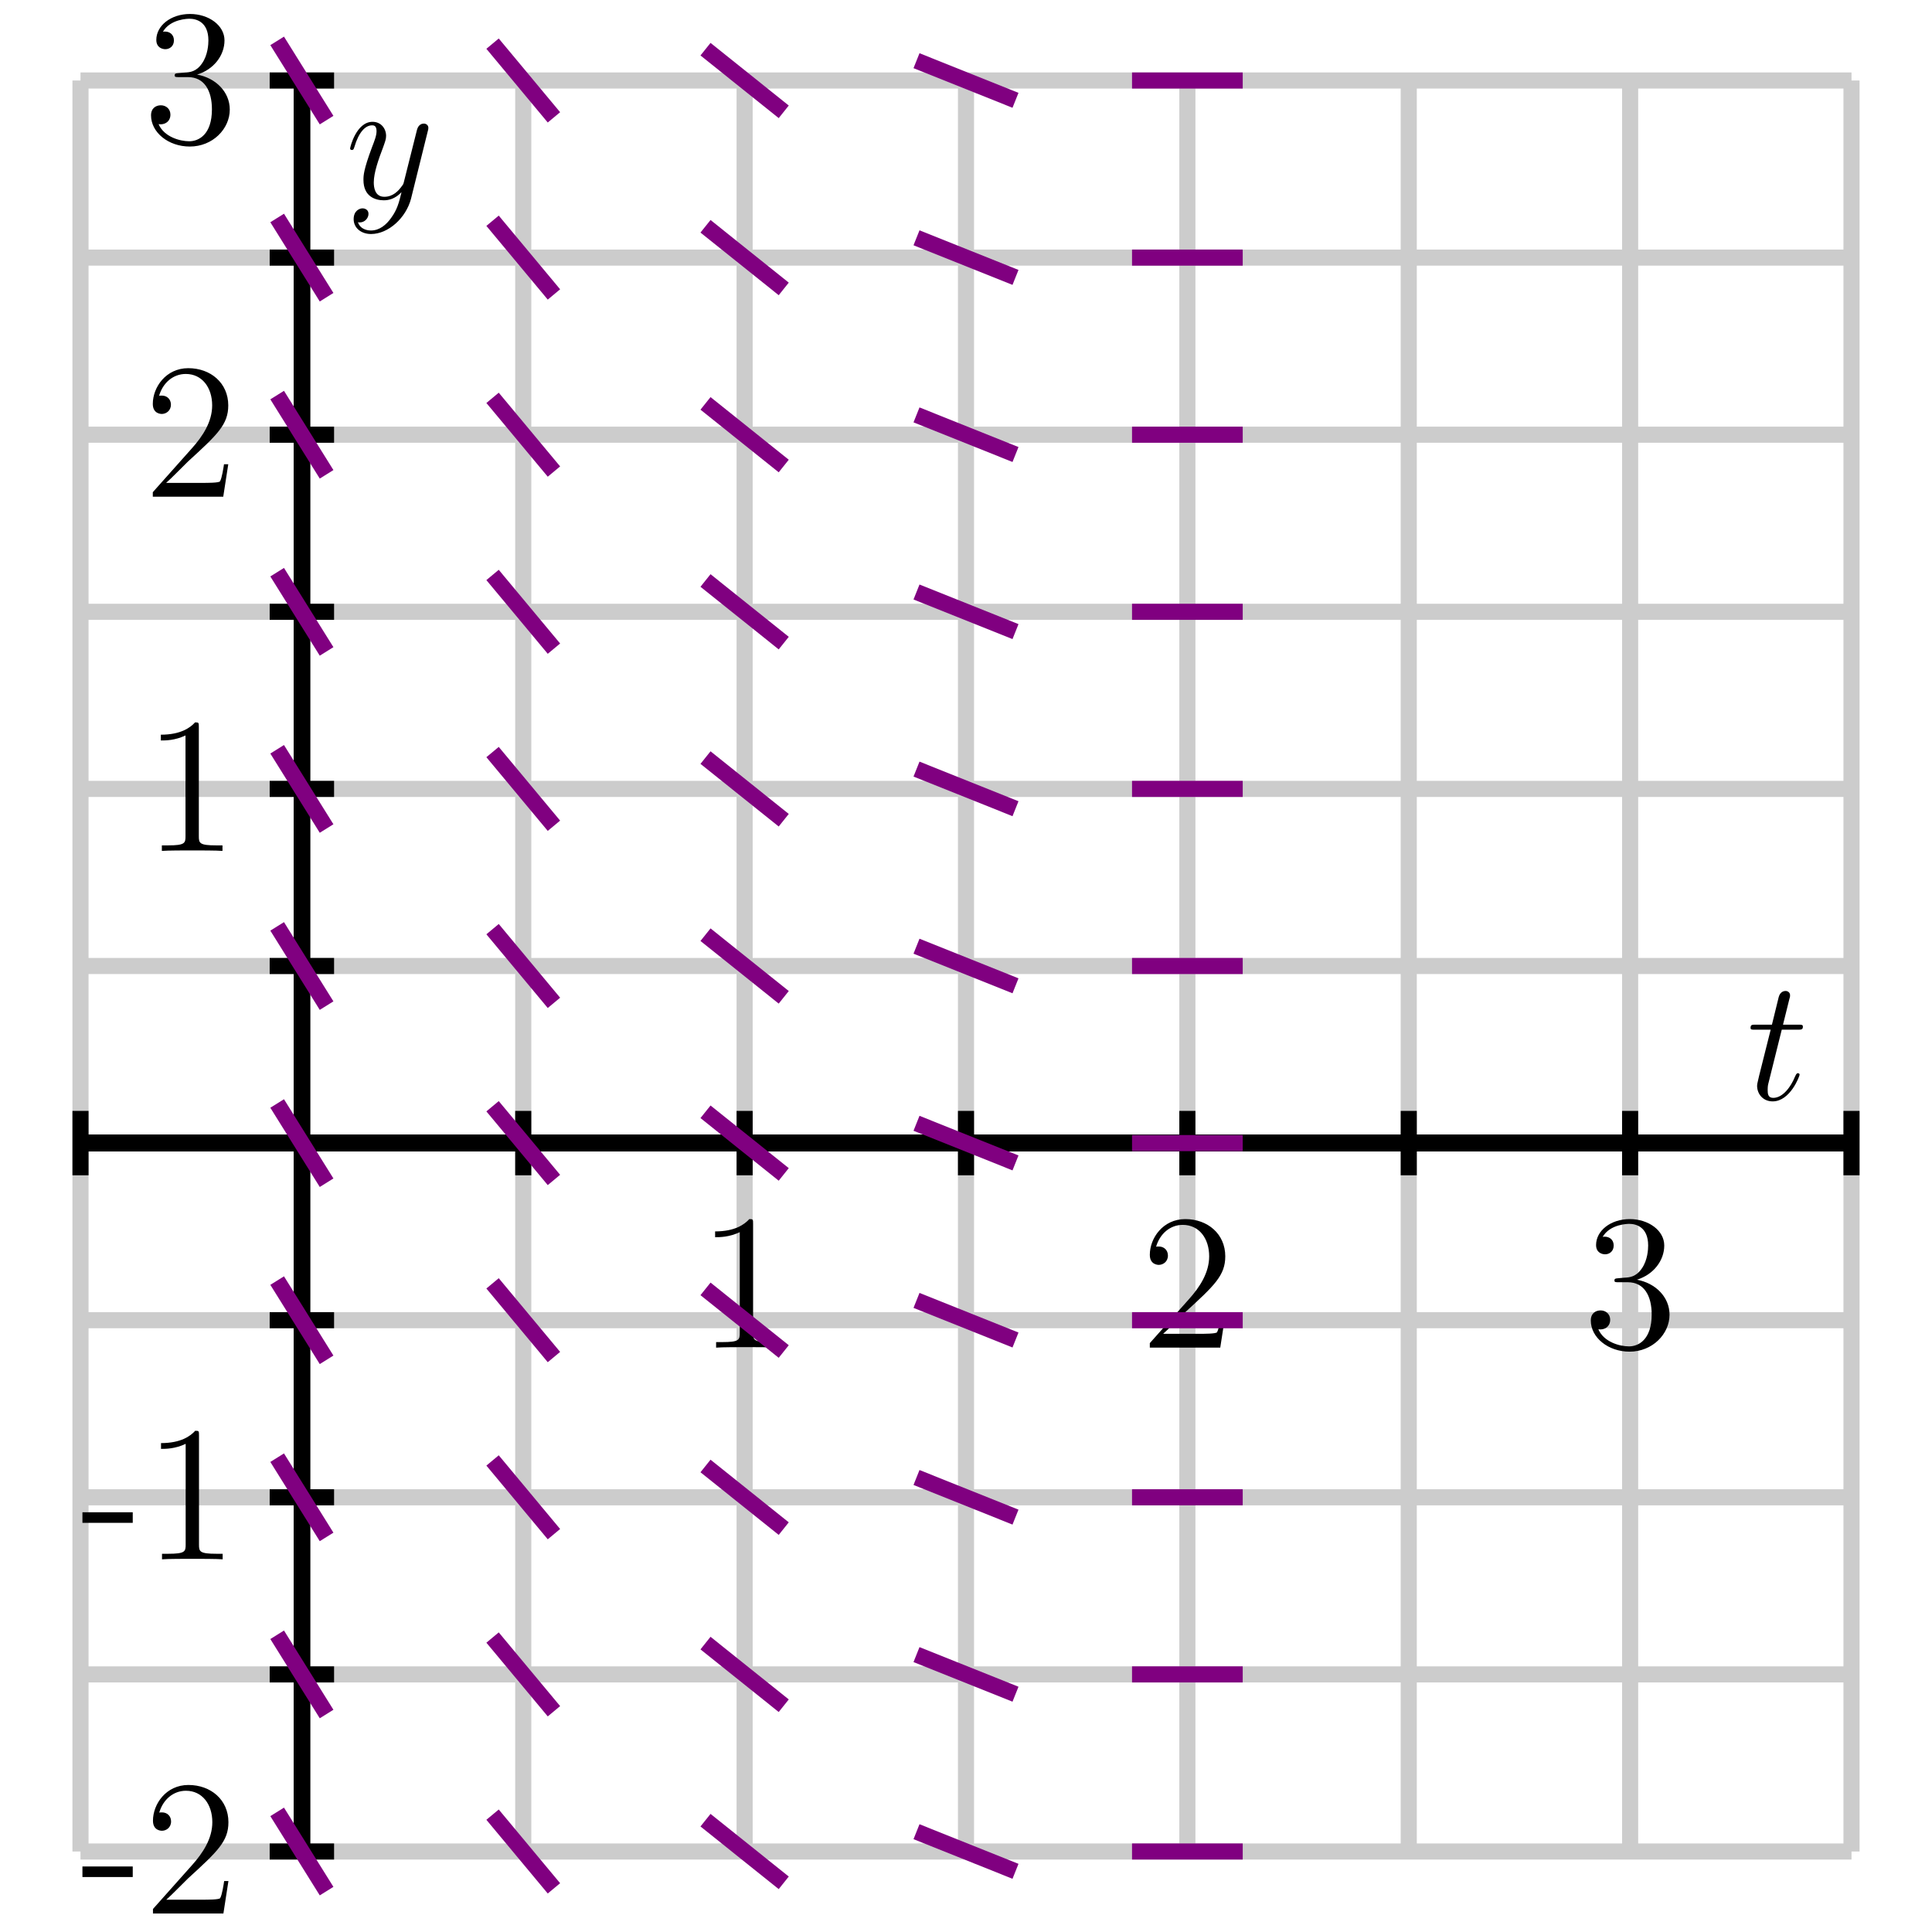
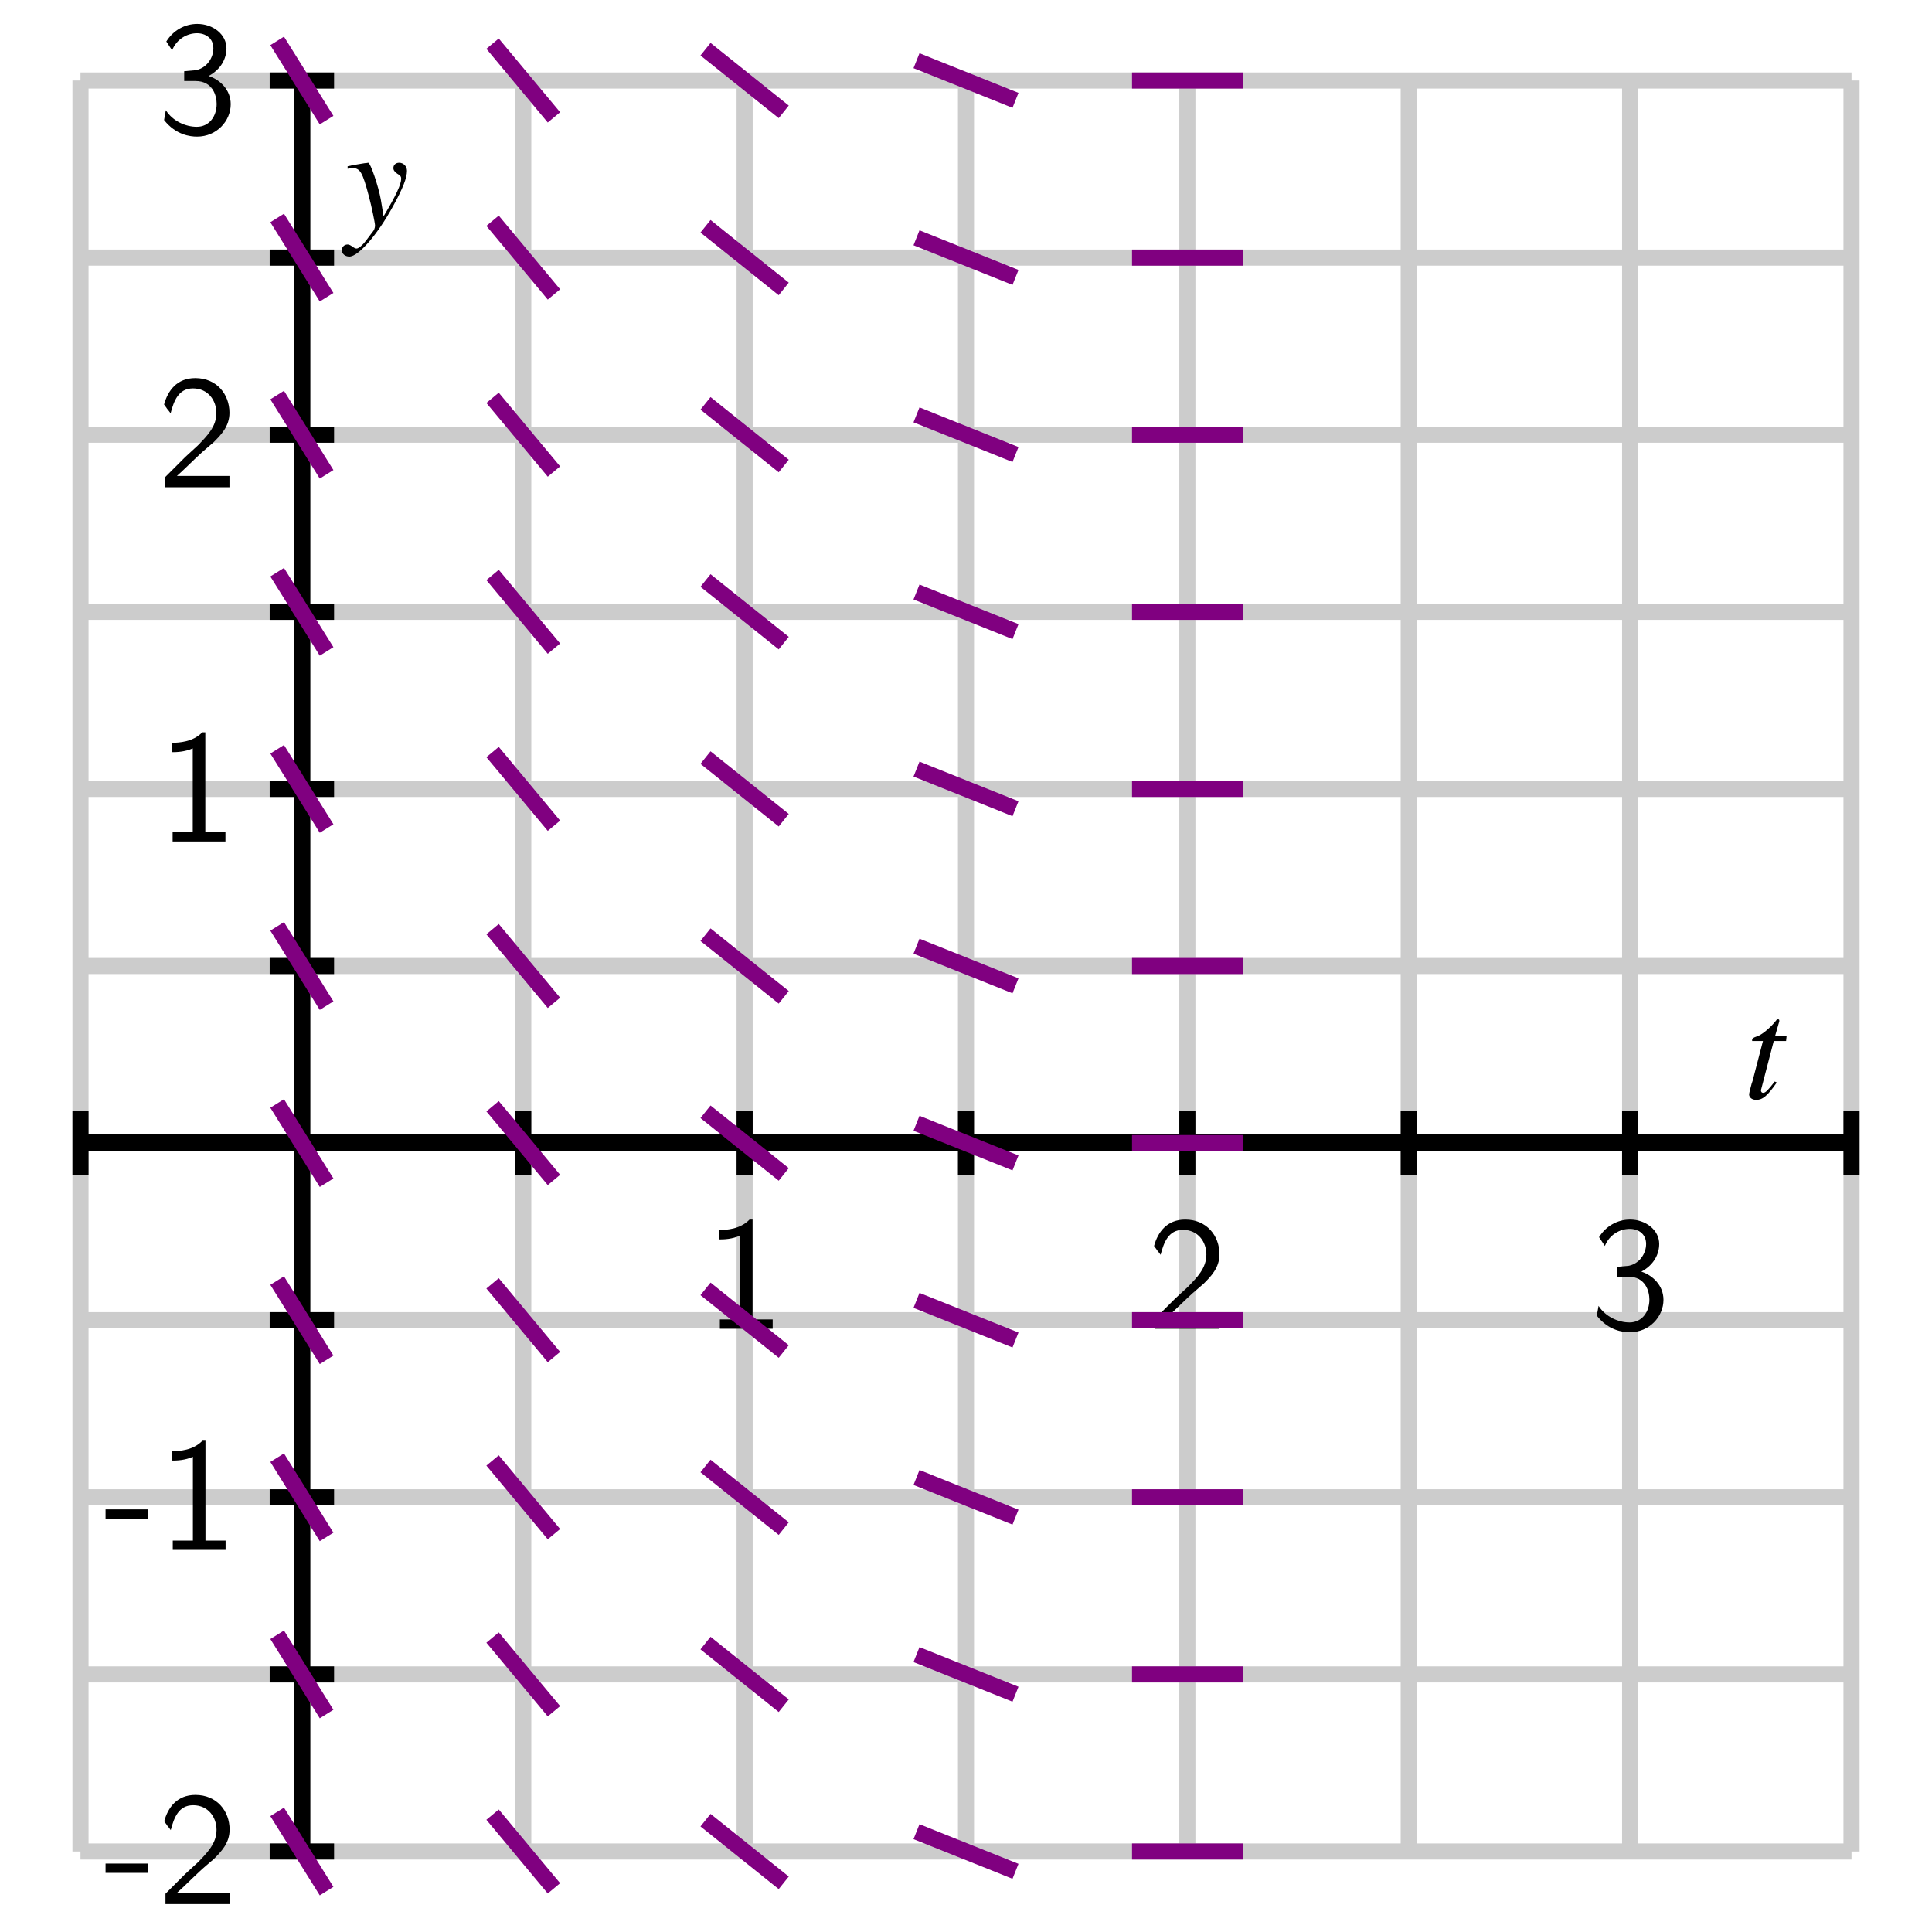
<svg xmlns="http://www.w3.org/2000/svg" xmlns:xlink="http://www.w3.org/1999/xlink" width="120pt" height="120pt" viewBox="0 0 120 120" version="1.1">
  <defs>
    <g>
      <symbol overflow="visible" id="glyph0-0">
        <path style="stroke:none;" d="" />
      </symbol>
      <symbol overflow="visible" id="glyph0-1">
-         <path style="stroke:none;" d="M 3.453 -7.688 C 3.453 -7.969 3.453 -7.984 3.219 -7.984 C 2.922 -7.656 2.328 -7.219 1.094 -7.219 L 1.094 -6.859 C 1.375 -6.859 1.969 -6.859 2.625 -7.172 L 2.625 -0.922 C 2.625 -0.484 2.594 -0.344 1.531 -0.344 L 1.156 -0.344 L 1.156 0 C 1.484 -0.031 2.656 -0.031 3.047 -0.031 C 3.438 -0.031 4.594 -0.031 4.922 0 L 4.922 -0.344 L 4.547 -0.344 C 3.484 -0.344 3.453 -0.484 3.453 -0.922 Z M 3.453 -7.688 " />
+         <path style="stroke:none;" d="M 2.984 -6.781 L 2.797 -6.781 C 2.203 -6.172 1.375 -6.141 0.891 -6.125 L 0.891 -5.547 C 1.219 -5.547 1.703 -5.562 2.203 -5.781 L 2.203 -0.578 L 0.953 -0.578 L 0.953 0 L 4.234 0 L 4.234 -0.578 L 2.984 -0.578 Z M 2.984 -6.781 " />
      </symbol>
      <symbol overflow="visible" id="glyph0-2">
-         <path style="stroke:none;" d="M 5.281 -2.016 L 5.016 -2.016 C 4.984 -1.812 4.891 -1.156 4.766 -0.953 C 4.688 -0.859 4 -0.859 3.641 -0.859 L 1.422 -0.859 C 1.734 -1.125 2.469 -1.891 2.781 -2.188 C 4.609 -3.859 5.281 -4.484 5.281 -5.672 C 5.281 -7.062 4.188 -7.984 2.797 -7.984 C 1.406 -7.984 0.594 -6.797 0.594 -5.766 C 0.594 -5.141 1.109 -5.141 1.156 -5.141 C 1.406 -5.141 1.719 -5.328 1.719 -5.719 C 1.719 -6.047 1.484 -6.281 1.156 -6.281 C 1.047 -6.281 1.016 -6.281 0.984 -6.266 C 1.219 -7.078 1.859 -7.625 2.641 -7.625 C 3.656 -7.625 4.281 -6.781 4.281 -5.672 C 4.281 -4.656 3.703 -3.766 3.016 -3 L 0.594 -0.281 L 0.594 0 L 4.969 0 Z M 5.281 -2.016 " />
+         <path style="stroke:none;" d="M 1.734 -1.875 L 0.5 -0.641 L 0.5 0 L 4.484 0 L 4.484 -0.703 L 2.672 -0.703 C 2.547 -0.703 2.438 -0.703 2.312 -0.703 L 1.219 -0.703 C 1.547 -0.984 2.297 -1.734 2.609 -2.016 C 2.797 -2.203 3.312 -2.625 3.5 -2.797 C 3.953 -3.25 4.484 -3.781 4.484 -4.625 C 4.484 -5.781 3.688 -6.781 2.359 -6.781 C 1.219 -6.781 0.656 -6 0.422 -5.141 C 0.547 -4.969 0.594 -4.906 0.609 -4.875 C 0.625 -4.859 0.734 -4.734 0.828 -4.594 C 1.031 -5.359 1.312 -6.141 2.219 -6.141 C 3.156 -6.141 3.672 -5.391 3.672 -4.609 C 3.672 -3.766 3.094 -3.188 2.516 -2.594 Z M 1.734 -1.875 " />
      </symbol>
      <symbol overflow="visible" id="glyph0-3">
-         <path style="stroke:none;" d="M 2.203 -4.312 C 2 -4.297 1.953 -4.281 1.953 -4.172 C 1.953 -4.062 2.016 -4.062 2.234 -4.062 L 2.781 -4.062 C 3.797 -4.062 4.266 -3.219 4.266 -2.062 C 4.266 -0.484 3.438 -0.078 2.859 -0.078 C 2.281 -0.078 1.297 -0.344 0.953 -1.141 C 1.328 -1.078 1.688 -1.297 1.688 -1.734 C 1.688 -2.078 1.422 -2.312 1.094 -2.312 C 0.797 -2.312 0.484 -2.141 0.484 -1.688 C 0.484 -0.625 1.562 0.25 2.891 0.25 C 4.312 0.25 5.375 -0.844 5.375 -2.047 C 5.375 -3.156 4.484 -4.016 3.344 -4.219 C 4.375 -4.531 5.047 -5.406 5.047 -6.344 C 5.047 -7.281 4.062 -7.984 2.906 -7.984 C 1.703 -7.984 0.812 -7.25 0.812 -6.375 C 0.812 -5.891 1.188 -5.797 1.375 -5.797 C 1.625 -5.797 1.906 -5.969 1.906 -6.344 C 1.906 -6.719 1.625 -6.891 1.359 -6.891 C 1.281 -6.891 1.266 -6.891 1.219 -6.875 C 1.688 -7.688 2.812 -7.688 2.875 -7.688 C 3.266 -7.688 4.047 -7.516 4.047 -6.344 C 4.047 -6.109 4.016 -5.438 3.656 -4.922 C 3.297 -4.391 2.891 -4.359 2.562 -4.344 Z M 2.203 -4.312 " />
+         <path style="stroke:none;" d="M 0.922 -5.141 C 1.203 -5.844 1.859 -6.203 2.469 -6.203 C 2.984 -6.203 3.484 -5.906 3.484 -5.266 C 3.484 -4.656 3.062 -4.062 2.453 -3.922 C 2.406 -3.906 2.375 -3.906 1.672 -3.844 L 1.672 -3.234 L 2.375 -3.234 C 3.453 -3.234 3.688 -2.312 3.688 -1.812 C 3.688 -1.031 3.219 -0.391 2.453 -0.391 C 1.766 -0.391 0.969 -0.734 0.531 -1.422 L 0.422 -0.812 C 1.156 0.125 2.062 0.219 2.469 0.219 C 3.688 0.219 4.562 -0.75 4.562 -1.797 C 4.562 -2.703 3.875 -3.328 3.188 -3.547 C 3.953 -3.953 4.297 -4.625 4.297 -5.266 C 4.297 -6.125 3.469 -6.781 2.484 -6.781 C 1.703 -6.781 0.984 -6.375 0.562 -5.688 Z M 0.922 -5.141 " />
      </symbol>
      <symbol overflow="visible" id="glyph0-4">
-         <path style="stroke:none;" d="M 3.25 -2.266 L 3.25 -2.922 L 0.125 -2.922 L 0.125 -2.266 Z M 3.25 -2.266 " />
+         <path style="stroke:none;" d="M 2.766 -1.938 L 2.766 -2.516 L 0.109 -2.516 L 0.109 -1.938 Z M 2.766 -1.938 " />
      </symbol>
      <symbol overflow="visible" id="glyph1-0">
        <path style="stroke:none;" d="" />
      </symbol>
      <symbol overflow="visible" id="glyph1-1">
-         <path style="stroke:none;" d="M 2.172 -4.344 L 3.156 -4.344 C 3.375 -4.344 3.484 -4.344 3.484 -4.531 C 3.484 -4.656 3.406 -4.656 3.203 -4.656 L 2.25 -4.656 L 2.641 -6.234 C 2.688 -6.375 2.688 -6.406 2.688 -6.484 C 2.688 -6.656 2.547 -6.75 2.406 -6.75 C 2.328 -6.75 2.078 -6.719 1.984 -6.375 L 1.562 -4.656 L 0.547 -4.656 C 0.328 -4.656 0.234 -4.656 0.234 -4.453 C 0.234 -4.344 0.312 -4.344 0.516 -4.344 L 1.484 -4.344 L 0.766 -1.484 C 0.688 -1.109 0.641 -1 0.641 -0.859 C 0.641 -0.359 1 0.109 1.609 0.109 C 2.703 0.109 3.281 -1.469 3.281 -1.547 C 3.281 -1.609 3.234 -1.641 3.172 -1.641 C 3.156 -1.641 3.109 -1.641 3.094 -1.594 C 3.078 -1.594 3.062 -1.578 2.984 -1.406 C 2.766 -0.859 2.266 -0.109 1.641 -0.109 C 1.312 -0.109 1.297 -0.375 1.297 -0.609 C 1.297 -0.625 1.297 -0.828 1.328 -0.953 Z M 2.172 -4.344 " />
+         <path style="stroke:none;" d="M 2.656 -3.859 L 1.938 -3.859 L 2.203 -4.781 C 2.203 -4.797 2.203 -4.812 2.203 -4.828 C 2.203 -4.891 2.172 -4.906 2.141 -4.906 C 2.078 -4.906 2.047 -4.906 2 -4.828 C 1.641 -4.375 1.094 -3.922 0.797 -3.844 C 0.578 -3.766 0.516 -3.719 0.516 -3.625 C 0.516 -3.609 0.516 -3.594 0.516 -3.562 L 1.188 -3.562 L 0.547 -1.094 C 0.516 -1.016 0.516 -0.984 0.484 -0.906 C 0.406 -0.625 0.328 -0.312 0.328 -0.25 C 0.328 -0.047 0.516 0.094 0.766 0.094 C 1.172 0.094 1.469 -0.156 2.047 -0.984 L 1.922 -1.047 C 1.484 -0.484 1.344 -0.344 1.203 -0.344 C 1.109 -0.344 1.062 -0.406 1.062 -0.516 C 1.062 -0.531 1.062 -0.547 1.078 -0.562 L 1.859 -3.562 L 2.625 -3.562 Z M 2.656 -3.859 " />
      </symbol>
      <symbol overflow="visible" id="glyph1-2">
-         <path style="stroke:none;" d="M 2.844 1.203 C 2.547 1.625 2.125 1.984 1.594 1.984 C 1.469 1.984 0.953 1.969 0.781 1.469 C 0.828 1.484 0.875 1.484 0.891 1.484 C 1.219 1.484 1.438 1.203 1.438 0.953 C 1.438 0.703 1.234 0.609 1.062 0.609 C 0.891 0.609 0.516 0.75 0.516 1.281 C 0.516 1.828 0.984 2.203 1.594 2.203 C 2.672 2.203 3.766 1.203 4.078 0.016 L 5.125 -4.203 C 5.141 -4.25 5.156 -4.312 5.156 -4.391 C 5.156 -4.547 5.031 -4.656 4.875 -4.656 C 4.766 -4.656 4.547 -4.609 4.453 -4.281 L 3.656 -1.109 C 3.609 -0.922 3.609 -0.891 3.516 -0.781 C 3.297 -0.469 2.953 -0.109 2.422 -0.109 C 1.828 -0.109 1.766 -0.703 1.766 -1 C 1.766 -1.609 2.062 -2.438 2.359 -3.219 C 2.469 -3.531 2.531 -3.688 2.531 -3.891 C 2.531 -4.344 2.219 -4.766 1.688 -4.766 C 0.688 -4.766 0.297 -3.203 0.297 -3.109 C 0.297 -3.062 0.328 -3.016 0.406 -3.016 C 0.5 -3.016 0.516 -3.062 0.562 -3.203 C 0.828 -4.109 1.234 -4.547 1.656 -4.547 C 1.75 -4.547 1.938 -4.547 1.938 -4.188 C 1.938 -3.906 1.812 -3.594 1.656 -3.188 C 1.125 -1.766 1.125 -1.422 1.125 -1.156 C 1.125 -0.125 1.859 0.109 2.391 0.109 C 2.703 0.109 3.094 0.016 3.484 -0.391 L 3.484 -0.375 C 3.328 0.266 3.219 0.688 2.844 1.203 Z M 2.844 1.203 " />
+         <path style="stroke:none;" d="M 0.141 -3.594 C 0.25 -3.625 0.312 -3.641 0.406 -3.641 C 0.922 -3.641 1.062 -3.406 1.469 -1.859 C 1.625 -1.281 1.844 -0.219 1.844 -0.078 C 1.844 0.078 1.797 0.219 1.656 0.375 C 1.375 0.75 1.203 0.984 1.094 1.094 C 0.906 1.281 0.797 1.359 0.688 1.359 C 0.625 1.359 0.562 1.328 0.469 1.266 C 0.328 1.156 0.234 1.109 0.141 1.109 C -0.062 1.109 -0.219 1.266 -0.219 1.453 C -0.219 1.688 -0.016 1.859 0.25 1.859 C 0.812 1.859 2 0.5 2.969 -1.281 C 3.578 -2.391 3.828 -3.031 3.828 -3.469 C 3.828 -3.75 3.609 -3.969 3.344 -3.969 C 3.125 -3.969 2.984 -3.828 2.984 -3.641 C 2.984 -3.5 3.062 -3.406 3.234 -3.281 C 3.406 -3.188 3.469 -3.109 3.469 -2.984 C 3.469 -2.625 3.141 -1.922 2.375 -0.641 L 2.203 -1.688 C 2.062 -2.484 1.562 -3.969 1.422 -3.969 L 1.391 -3.969 C 1.375 -3.953 1.344 -3.953 1.312 -3.953 C 1.219 -3.953 0.906 -3.891 0.422 -3.812 C 0.375 -3.797 0.266 -3.766 0.141 -3.75 Z M 0.141 -3.594 " />
      </symbol>
    </g>
  </defs>
  <g id="surface1">
    <path style="fill:none;stroke-width:10;stroke-linecap:butt;stroke-linejoin:miter;stroke:rgb(80.077%,80.077%,80.077%);stroke-opacity:1;stroke-miterlimit:10;" d="M 50 50 L 50 1150 M 187.5 50 L 187.5 1150 M 325 50 L 325 1150 M 462.5 50 L 462.5 1150 M 600 50 L 600 1150 M 737.5 50 L 737.5 1150 M 875 50 L 875 1150 M 1012.5 50 L 1012.5 1150 M 1150 50 L 1150 1150 M 50 50 L 1150 50 M 50 160 L 1150 160 M 50 270 L 1150 270 M 50 380 L 1150 380 M 50 490 L 1150 490 M 50 600 L 1150 600 M 50 710 L 1150 710 M 50 820 L 1150 820 M 50 930 L 1150 930 M 50 1040 L 1150 1040 M 50 1150 L 1150 1150 " transform="matrix(0.1,0,0,-0.1,0,120)" />
    <path style="fill:none;stroke-width:10;stroke-linecap:butt;stroke-linejoin:miter;stroke:rgb(0%,0%,0%);stroke-opacity:1;stroke-miterlimit:10;" d="M 50 490 L 1150 490 M 187.5 50 L 187.5 1150 " transform="matrix(0.1,0,0,-0.1,0,120)" />
    <path style="fill:none;stroke-width:10;stroke-linecap:butt;stroke-linejoin:miter;stroke:rgb(0%,0%,0%);stroke-opacity:1;stroke-miterlimit:10;" d="M 50 490 L 1150 490 M 187.5 50 L 187.5 1150 M 50 470 L 50 510 " transform="matrix(0.1,0,0,-0.1,0,120)" />
    <path style="fill:none;stroke-width:10;stroke-linecap:butt;stroke-linejoin:miter;stroke:rgb(0%,0%,0%);stroke-opacity:1;stroke-miterlimit:10;" d="M 50 490 L 1150 490 M 187.5 50 L 187.5 1150 M 187.5 470 L 187.5 510 " transform="matrix(0.1,0,0,-0.1,0,120)" />
    <path style="fill:none;stroke-width:10;stroke-linecap:butt;stroke-linejoin:miter;stroke:rgb(0%,0%,0%);stroke-opacity:1;stroke-miterlimit:10;" d="M 50 490 L 1150 490 M 187.5 50 L 187.5 1150 M 325 470 L 325 510 " transform="matrix(0.1,0,0,-0.1,0,120)" />
    <path style="fill:none;stroke-width:10;stroke-linecap:butt;stroke-linejoin:miter;stroke:rgb(0%,0%,0%);stroke-opacity:1;stroke-miterlimit:10;" d="M 50 490 L 1150 490 M 187.5 50 L 187.5 1150 M 462.5 470 L 462.5 510 " transform="matrix(0.1,0,0,-0.1,0,120)" />
    <path style="fill:none;stroke-width:10;stroke-linecap:butt;stroke-linejoin:miter;stroke:rgb(0%,0%,0%);stroke-opacity:1;stroke-miterlimit:10;" d="M 50 490 L 1150 490 M 187.5 50 L 187.5 1150 M 600 470 L 600 510 " transform="matrix(0.1,0,0,-0.1,0,120)" />
    <path style="fill:none;stroke-width:10;stroke-linecap:butt;stroke-linejoin:miter;stroke:rgb(0%,0%,0%);stroke-opacity:1;stroke-miterlimit:10;" d="M 50 490 L 1150 490 M 187.5 50 L 187.5 1150 M 737.5 470 L 737.5 510 " transform="matrix(0.1,0,0,-0.1,0,120)" />
    <path style="fill:none;stroke-width:10;stroke-linecap:butt;stroke-linejoin:miter;stroke:rgb(0%,0%,0%);stroke-opacity:1;stroke-miterlimit:10;" d="M 50 490 L 1150 490 M 187.5 50 L 187.5 1150 M 875 470 L 875 510 " transform="matrix(0.1,0,0,-0.1,0,120)" />
    <path style="fill:none;stroke-width:10;stroke-linecap:butt;stroke-linejoin:miter;stroke:rgb(0%,0%,0%);stroke-opacity:1;stroke-miterlimit:10;" d="M 50 490 L 1150 490 M 187.5 50 L 187.5 1150 M 1012.5 470 L 1012.5 510 " transform="matrix(0.1,0,0,-0.1,0,120)" />
    <path style="fill:none;stroke-width:10;stroke-linecap:butt;stroke-linejoin:miter;stroke:rgb(0%,0%,0%);stroke-opacity:1;stroke-miterlimit:10;" d="M 50 490 L 1150 490 M 187.5 50 L 187.5 1150 M 1150 470 L 1150 510 " transform="matrix(0.1,0,0,-0.1,0,120)" />
    <path style="fill:none;stroke-width:10;stroke-linecap:butt;stroke-linejoin:miter;stroke:rgb(0%,0%,0%);stroke-opacity:1;stroke-miterlimit:10;" d="M 50 490 L 1150 490 M 187.5 50 L 187.5 1150 M 167.5 50 L 207.5 50 " transform="matrix(0.1,0,0,-0.1,0,120)" />
    <path style="fill:none;stroke-width:10;stroke-linecap:butt;stroke-linejoin:miter;stroke:rgb(0%,0%,0%);stroke-opacity:1;stroke-miterlimit:10;" d="M 50 490 L 1150 490 M 187.5 50 L 187.5 1150 M 167.5 160 L 207.5 160 " transform="matrix(0.1,0,0,-0.1,0,120)" />
    <path style="fill:none;stroke-width:10;stroke-linecap:butt;stroke-linejoin:miter;stroke:rgb(0%,0%,0%);stroke-opacity:1;stroke-miterlimit:10;" d="M 50 490 L 1150 490 M 187.5 50 L 187.5 1150 M 167.5 270 L 207.5 270 " transform="matrix(0.1,0,0,-0.1,0,120)" />
    <path style="fill:none;stroke-width:10;stroke-linecap:butt;stroke-linejoin:miter;stroke:rgb(0%,0%,0%);stroke-opacity:1;stroke-miterlimit:10;" d="M 50 490 L 1150 490 M 187.5 50 L 187.5 1150 M 167.5 380 L 207.5 380 " transform="matrix(0.1,0,0,-0.1,0,120)" />
    <path style="fill:none;stroke-width:10;stroke-linecap:butt;stroke-linejoin:miter;stroke:rgb(0%,0%,0%);stroke-opacity:1;stroke-miterlimit:10;" d="M 50 490 L 1150 490 M 187.5 50 L 187.5 1150 M 167.5 490 L 207.5 490 " transform="matrix(0.1,0,0,-0.1,0,120)" />
    <path style="fill:none;stroke-width:10;stroke-linecap:butt;stroke-linejoin:miter;stroke:rgb(0%,0%,0%);stroke-opacity:1;stroke-miterlimit:10;" d="M 50 490 L 1150 490 M 187.5 50 L 187.5 1150 M 167.5 600 L 207.5 600 " transform="matrix(0.1,0,0,-0.1,0,120)" />
    <path style="fill:none;stroke-width:10;stroke-linecap:butt;stroke-linejoin:miter;stroke:rgb(0%,0%,0%);stroke-opacity:1;stroke-miterlimit:10;" d="M 50 490 L 1150 490 M 187.5 50 L 187.5 1150 M 167.5 710 L 207.5 710 " transform="matrix(0.1,0,0,-0.1,0,120)" />
    <path style="fill:none;stroke-width:10;stroke-linecap:butt;stroke-linejoin:miter;stroke:rgb(0%,0%,0%);stroke-opacity:1;stroke-miterlimit:10;" d="M 50 490 L 1150 490 M 187.5 50 L 187.5 1150 M 167.5 820 L 207.5 820 " transform="matrix(0.1,0,0,-0.1,0,120)" />
    <path style="fill:none;stroke-width:10;stroke-linecap:butt;stroke-linejoin:miter;stroke:rgb(0%,0%,0%);stroke-opacity:1;stroke-miterlimit:10;" d="M 50 490 L 1150 490 M 187.5 50 L 187.5 1150 M 167.5 930 L 207.5 930 " transform="matrix(0.1,0,0,-0.1,0,120)" />
    <path style="fill:none;stroke-width:10;stroke-linecap:butt;stroke-linejoin:miter;stroke:rgb(0%,0%,0%);stroke-opacity:1;stroke-miterlimit:10;" d="M 50 490 L 1150 490 M 187.5 50 L 187.5 1150 M 167.5 1040 L 207.5 1040 " transform="matrix(0.1,0,0,-0.1,0,120)" />
    <path style="fill:none;stroke-width:10;stroke-linecap:butt;stroke-linejoin:miter;stroke:rgb(0%,0%,0%);stroke-opacity:1;stroke-miterlimit:10;" d="M 50 490 L 1150 490 M 187.5 50 L 187.5 1150 M 167.5 1150 L 207.5 1150 " transform="matrix(0.1,0,0,-0.1,0,120)" />
    <g style="fill:rgb(0%,0%,0%);fill-opacity:1;">
-       <use xlink:href="#glyph0-1" x="43.323" y="83.704" />
+       <use xlink:href="#glyph0-1" x="43.759" y="82.531" />
    </g>
    <g style="fill:rgb(0%,0%,0%);fill-opacity:1;">
-       <use xlink:href="#glyph0-2" x="70.823" y="83.704" />
+       <use xlink:href="#glyph0-2" x="71.259" y="82.531" />
    </g>
    <g style="fill:rgb(0%,0%,0%);fill-opacity:1;">
-       <use xlink:href="#glyph0-3" x="98.323" y="83.704" />
+       <use xlink:href="#glyph0-3" x="98.759" y="82.531" />
    </g>
    <g style="fill:rgb(0%,0%,0%);fill-opacity:1;">
-       <use xlink:href="#glyph0-4" x="4.995" y="118.852" />
-       <use xlink:href="#glyph0-2" x="8.907" y="118.852" />
+       <use xlink:href="#glyph0-4" x="6.448" y="118.266" />
+       <use xlink:href="#glyph0-2" x="9.778" y="118.266" />
    </g>
    <g style="fill:rgb(0%,0%,0%);fill-opacity:1;">
-       <use xlink:href="#glyph0-4" x="4.995" y="96.852" />
-       <use xlink:href="#glyph0-1" x="8.907" y="96.852" />
+       <use xlink:href="#glyph0-4" x="6.448" y="96.266" />
+       <use xlink:href="#glyph0-1" x="9.778" y="96.266" />
    </g>
    <g style="fill:rgb(0%,0%,0%);fill-opacity:1;">
-       <use xlink:href="#glyph0-1" x="8.897" y="52.852" />
+       <use xlink:href="#glyph0-1" x="9.769" y="52.266" />
    </g>
    <g style="fill:rgb(0%,0%,0%);fill-opacity:1;">
-       <use xlink:href="#glyph0-2" x="8.897" y="30.852" />
+       <use xlink:href="#glyph0-2" x="9.769" y="30.266" />
    </g>
    <g style="fill:rgb(0%,0%,0%);fill-opacity:1;">
-       <use xlink:href="#glyph0-3" x="8.897" y="8.852" />
+       <use xlink:href="#glyph0-3" x="9.769" y="8.266" />
    </g>
    <g style="fill:rgb(0%,0%,0%);fill-opacity:1;">
-       <use xlink:href="#glyph1-1" x="108.496" y="68.3" />
+       <use xlink:href="#glyph1-1" x="108.312" y="68.221" />
    </g>
    <g style="fill:rgb(0%,0%,0%);fill-opacity:1;">
-       <use xlink:href="#glyph1-2" x="21.45" y="12.332" />
+       <use xlink:href="#glyph1-2" x="21.45" y="14.077" />
    </g>
    <path style="fill:none;stroke-width:10;stroke-linecap:butt;stroke-linejoin:miter;stroke:rgb(50%,0%,50%);stroke-opacity:1;stroke-miterlimit:10;" d="M 172.148 74.609 L 202.852 25.391 " transform="matrix(0.1,0,0,-0.1,0,120)" />
    <path style="fill:none;stroke-width:10;stroke-linecap:butt;stroke-linejoin:miter;stroke:rgb(50%,0%,50%);stroke-opacity:1;stroke-miterlimit:10;" d="M 172.148 184.609 L 202.852 135.391 " transform="matrix(0.1,0,0,-0.1,0,120)" />
    <path style="fill:none;stroke-width:10;stroke-linecap:butt;stroke-linejoin:miter;stroke:rgb(50%,0%,50%);stroke-opacity:1;stroke-miterlimit:10;" d="M 172.148 294.609 L 202.852 245.391 " transform="matrix(0.1,0,0,-0.1,0,120)" />
    <path style="fill:none;stroke-width:10;stroke-linecap:butt;stroke-linejoin:miter;stroke:rgb(50%,0%,50%);stroke-opacity:1;stroke-miterlimit:10;" d="M 172.148 404.609 L 202.852 355.391 " transform="matrix(0.1,0,0,-0.1,0,120)" />
    <path style="fill:none;stroke-width:10;stroke-linecap:butt;stroke-linejoin:miter;stroke:rgb(50%,0%,50%);stroke-opacity:1;stroke-miterlimit:10;" d="M 172.148 514.609 L 202.852 465.391 " transform="matrix(0.1,0,0,-0.1,0,120)" />
    <path style="fill:none;stroke-width:10;stroke-linecap:butt;stroke-linejoin:miter;stroke:rgb(50%,0%,50%);stroke-opacity:1;stroke-miterlimit:10;" d="M 172.148 624.609 L 202.852 575.391 " transform="matrix(0.1,0,0,-0.1,0,120)" />
    <path style="fill:none;stroke-width:10;stroke-linecap:butt;stroke-linejoin:miter;stroke:rgb(50%,0%,50%);stroke-opacity:1;stroke-miterlimit:10;" d="M 172.148 734.609 L 202.852 685.391 " transform="matrix(0.1,0,0,-0.1,0,120)" />
    <path style="fill:none;stroke-width:10;stroke-linecap:butt;stroke-linejoin:miter;stroke:rgb(50%,0%,50%);stroke-opacity:1;stroke-miterlimit:10;" d="M 172.148 844.609 L 202.852 795.391 " transform="matrix(0.1,0,0,-0.1,0,120)" />
    <path style="fill:none;stroke-width:10;stroke-linecap:butt;stroke-linejoin:miter;stroke:rgb(50%,0%,50%);stroke-opacity:1;stroke-miterlimit:10;" d="M 172.148 954.609 L 202.852 905.391 " transform="matrix(0.1,0,0,-0.1,0,120)" />
    <path style="fill:none;stroke-width:10;stroke-linecap:butt;stroke-linejoin:miter;stroke:rgb(50%,0%,50%);stroke-opacity:1;stroke-miterlimit:10;" d="M 172.148 1064.609 L 202.852 1015.391 " transform="matrix(0.1,0,0,-0.1,0,120)" />
    <path style="fill:none;stroke-width:10;stroke-linecap:butt;stroke-linejoin:miter;stroke:rgb(50%,0%,50%);stroke-opacity:1;stroke-miterlimit:10;" d="M 172.148 1174.609 L 202.852 1125.391 " transform="matrix(0.1,0,0,-0.1,0,120)" />
    <path style="fill:none;stroke-width:10;stroke-linecap:butt;stroke-linejoin:miter;stroke:rgb(50%,0%,50%);stroke-opacity:1;stroke-miterlimit:10;" d="M 305.938 72.891 L 344.062 27.109 " transform="matrix(0.1,0,0,-0.1,0,120)" />
    <path style="fill:none;stroke-width:10;stroke-linecap:butt;stroke-linejoin:miter;stroke:rgb(50%,0%,50%);stroke-opacity:1;stroke-miterlimit:10;" d="M 305.938 182.891 L 344.062 137.109 " transform="matrix(0.1,0,0,-0.1,0,120)" />
    <path style="fill:none;stroke-width:10;stroke-linecap:butt;stroke-linejoin:miter;stroke:rgb(50%,0%,50%);stroke-opacity:1;stroke-miterlimit:10;" d="M 305.938 292.891 L 344.062 247.109 " transform="matrix(0.1,0,0,-0.1,0,120)" />
    <path style="fill:none;stroke-width:10;stroke-linecap:butt;stroke-linejoin:miter;stroke:rgb(50%,0%,50%);stroke-opacity:1;stroke-miterlimit:10;" d="M 305.938 402.891 L 344.062 357.109 " transform="matrix(0.1,0,0,-0.1,0,120)" />
    <path style="fill:none;stroke-width:10;stroke-linecap:butt;stroke-linejoin:miter;stroke:rgb(50%,0%,50%);stroke-opacity:1;stroke-miterlimit:10;" d="M 305.938 512.891 L 344.062 467.109 " transform="matrix(0.1,0,0,-0.1,0,120)" />
    <path style="fill:none;stroke-width:10;stroke-linecap:butt;stroke-linejoin:miter;stroke:rgb(50%,0%,50%);stroke-opacity:1;stroke-miterlimit:10;" d="M 305.938 622.891 L 344.062 577.109 " transform="matrix(0.1,0,0,-0.1,0,120)" />
    <path style="fill:none;stroke-width:10;stroke-linecap:butt;stroke-linejoin:miter;stroke:rgb(50%,0%,50%);stroke-opacity:1;stroke-miterlimit:10;" d="M 305.938 732.891 L 344.062 687.109 " transform="matrix(0.1,0,0,-0.1,0,120)" />
    <path style="fill:none;stroke-width:10;stroke-linecap:butt;stroke-linejoin:miter;stroke:rgb(50%,0%,50%);stroke-opacity:1;stroke-miterlimit:10;" d="M 305.938 842.891 L 344.062 797.109 " transform="matrix(0.1,0,0,-0.1,0,120)" />
    <path style="fill:none;stroke-width:10;stroke-linecap:butt;stroke-linejoin:miter;stroke:rgb(50%,0%,50%);stroke-opacity:1;stroke-miterlimit:10;" d="M 305.938 952.891 L 344.062 907.109 " transform="matrix(0.1,0,0,-0.1,0,120)" />
    <path style="fill:none;stroke-width:10;stroke-linecap:butt;stroke-linejoin:miter;stroke:rgb(50%,0%,50%);stroke-opacity:1;stroke-miterlimit:10;" d="M 305.938 1062.891 L 344.062 1017.109 " transform="matrix(0.1,0,0,-0.1,0,120)" />
    <path style="fill:none;stroke-width:10;stroke-linecap:butt;stroke-linejoin:miter;stroke:rgb(50%,0%,50%);stroke-opacity:1;stroke-miterlimit:10;" d="M 305.938 1172.891 L 344.062 1127.109 " transform="matrix(0.1,0,0,-0.1,0,120)" />
    <path style="fill:none;stroke-width:10;stroke-linecap:butt;stroke-linejoin:miter;stroke:rgb(50%,0%,50%);stroke-opacity:1;stroke-miterlimit:10;" d="M 438.203 69.453 L 486.797 30.547 " transform="matrix(0.1,0,0,-0.1,0,120)" />
    <path style="fill:none;stroke-width:10;stroke-linecap:butt;stroke-linejoin:miter;stroke:rgb(50%,0%,50%);stroke-opacity:1;stroke-miterlimit:10;" d="M 438.203 179.453 L 486.797 140.547 " transform="matrix(0.1,0,0,-0.1,0,120)" />
    <path style="fill:none;stroke-width:10;stroke-linecap:butt;stroke-linejoin:miter;stroke:rgb(50%,0%,50%);stroke-opacity:1;stroke-miterlimit:10;" d="M 438.203 289.453 L 486.797 250.547 " transform="matrix(0.1,0,0,-0.1,0,120)" />
    <path style="fill:none;stroke-width:10;stroke-linecap:butt;stroke-linejoin:miter;stroke:rgb(50%,0%,50%);stroke-opacity:1;stroke-miterlimit:10;" d="M 438.203 399.453 L 486.797 360.547 " transform="matrix(0.1,0,0,-0.1,0,120)" />
    <path style="fill:none;stroke-width:10;stroke-linecap:butt;stroke-linejoin:miter;stroke:rgb(50%,0%,50%);stroke-opacity:1;stroke-miterlimit:10;" d="M 438.203 509.453 L 486.797 470.547 " transform="matrix(0.1,0,0,-0.1,0,120)" />
    <path style="fill:none;stroke-width:10;stroke-linecap:butt;stroke-linejoin:miter;stroke:rgb(50%,0%,50%);stroke-opacity:1;stroke-miterlimit:10;" d="M 438.203 619.453 L 486.797 580.547 " transform="matrix(0.1,0,0,-0.1,0,120)" />
    <path style="fill:none;stroke-width:10;stroke-linecap:butt;stroke-linejoin:miter;stroke:rgb(50%,0%,50%);stroke-opacity:1;stroke-miterlimit:10;" d="M 438.203 729.453 L 486.797 690.547 " transform="matrix(0.1,0,0,-0.1,0,120)" />
    <path style="fill:none;stroke-width:10;stroke-linecap:butt;stroke-linejoin:miter;stroke:rgb(50%,0%,50%);stroke-opacity:1;stroke-miterlimit:10;" d="M 438.203 839.453 L 486.797 800.547 " transform="matrix(0.1,0,0,-0.1,0,120)" />
    <path style="fill:none;stroke-width:10;stroke-linecap:butt;stroke-linejoin:miter;stroke:rgb(50%,0%,50%);stroke-opacity:1;stroke-miterlimit:10;" d="M 438.203 949.453 L 486.797 910.547 " transform="matrix(0.1,0,0,-0.1,0,120)" />
    <path style="fill:none;stroke-width:10;stroke-linecap:butt;stroke-linejoin:miter;stroke:rgb(50%,0%,50%);stroke-opacity:1;stroke-miterlimit:10;" d="M 438.203 1059.453 L 486.797 1020.547 " transform="matrix(0.1,0,0,-0.1,0,120)" />
    <path style="fill:none;stroke-width:10;stroke-linecap:butt;stroke-linejoin:miter;stroke:rgb(50%,0%,50%);stroke-opacity:1;stroke-miterlimit:10;" d="M 438.203 1169.453 L 486.797 1130.547 " transform="matrix(0.1,0,0,-0.1,0,120)" />
    <path style="fill:none;stroke-width:10;stroke-linecap:butt;stroke-linejoin:miter;stroke:rgb(50%,0%,50%);stroke-opacity:1;stroke-miterlimit:10;" d="M 569.258 62.305 L 630.742 37.695 " transform="matrix(0.1,0,0,-0.1,0,120)" />
    <path style="fill:none;stroke-width:10;stroke-linecap:butt;stroke-linejoin:miter;stroke:rgb(50%,0%,50%);stroke-opacity:1;stroke-miterlimit:10;" d="M 569.258 172.305 L 630.742 147.695 " transform="matrix(0.1,0,0,-0.1,0,120)" />
    <path style="fill:none;stroke-width:10;stroke-linecap:butt;stroke-linejoin:miter;stroke:rgb(50%,0%,50%);stroke-opacity:1;stroke-miterlimit:10;" d="M 569.258 282.305 L 630.742 257.695 " transform="matrix(0.1,0,0,-0.1,0,120)" />
    <path style="fill:none;stroke-width:10;stroke-linecap:butt;stroke-linejoin:miter;stroke:rgb(50%,0%,50%);stroke-opacity:1;stroke-miterlimit:10;" d="M 569.258 392.305 L 630.742 367.695 " transform="matrix(0.1,0,0,-0.1,0,120)" />
    <path style="fill:none;stroke-width:10;stroke-linecap:butt;stroke-linejoin:miter;stroke:rgb(50%,0%,50%);stroke-opacity:1;stroke-miterlimit:10;" d="M 569.258 502.305 L 630.742 477.695 " transform="matrix(0.1,0,0,-0.1,0,120)" />
    <path style="fill:none;stroke-width:10;stroke-linecap:butt;stroke-linejoin:miter;stroke:rgb(50%,0%,50%);stroke-opacity:1;stroke-miterlimit:10;" d="M 569.258 612.305 L 630.742 587.695 " transform="matrix(0.1,0,0,-0.1,0,120)" />
    <path style="fill:none;stroke-width:10;stroke-linecap:butt;stroke-linejoin:miter;stroke:rgb(50%,0%,50%);stroke-opacity:1;stroke-miterlimit:10;" d="M 569.258 722.305 L 630.742 697.695 " transform="matrix(0.1,0,0,-0.1,0,120)" />
    <path style="fill:none;stroke-width:10;stroke-linecap:butt;stroke-linejoin:miter;stroke:rgb(50%,0%,50%);stroke-opacity:1;stroke-miterlimit:10;" d="M 569.258 832.305 L 630.742 807.695 " transform="matrix(0.1,0,0,-0.1,0,120)" />
    <path style="fill:none;stroke-width:10;stroke-linecap:butt;stroke-linejoin:miter;stroke:rgb(50%,0%,50%);stroke-opacity:1;stroke-miterlimit:10;" d="M 569.258 942.305 L 630.742 917.695 " transform="matrix(0.1,0,0,-0.1,0,120)" />
    <path style="fill:none;stroke-width:10;stroke-linecap:butt;stroke-linejoin:miter;stroke:rgb(50%,0%,50%);stroke-opacity:1;stroke-miterlimit:10;" d="M 569.258 1052.305 L 630.742 1027.695 " transform="matrix(0.1,0,0,-0.1,0,120)" />
    <path style="fill:none;stroke-width:10;stroke-linecap:butt;stroke-linejoin:miter;stroke:rgb(50%,0%,50%);stroke-opacity:1;stroke-miterlimit:10;" d="M 569.258 1162.305 L 630.742 1137.695 " transform="matrix(0.1,0,0,-0.1,0,120)" />
    <path style="fill:none;stroke-width:10;stroke-linecap:butt;stroke-linejoin:miter;stroke:rgb(50%,0%,50%);stroke-opacity:1;stroke-miterlimit:10;" d="M 703.125 50 L 771.875 50 " transform="matrix(0.1,0,0,-0.1,0,120)" />
    <path style="fill:none;stroke-width:10;stroke-linecap:butt;stroke-linejoin:miter;stroke:rgb(50%,0%,50%);stroke-opacity:1;stroke-miterlimit:10;" d="M 703.125 160 L 771.875 160 " transform="matrix(0.1,0,0,-0.1,0,120)" />
    <path style="fill:none;stroke-width:10;stroke-linecap:butt;stroke-linejoin:miter;stroke:rgb(50%,0%,50%);stroke-opacity:1;stroke-miterlimit:10;" d="M 703.125 270 L 771.875 270 " transform="matrix(0.1,0,0,-0.1,0,120)" />
    <path style="fill:none;stroke-width:10;stroke-linecap:butt;stroke-linejoin:miter;stroke:rgb(50%,0%,50%);stroke-opacity:1;stroke-miterlimit:10;" d="M 703.125 380 L 771.875 380 " transform="matrix(0.1,0,0,-0.1,0,120)" />
    <path style="fill:none;stroke-width:10;stroke-linecap:butt;stroke-linejoin:miter;stroke:rgb(50%,0%,50%);stroke-opacity:1;stroke-miterlimit:10;" d="M 703.125 490 L 771.875 490 " transform="matrix(0.1,0,0,-0.1,0,120)" />
    <path style="fill:none;stroke-width:10;stroke-linecap:butt;stroke-linejoin:miter;stroke:rgb(50%,0%,50%);stroke-opacity:1;stroke-miterlimit:10;" d="M 703.125 600 L 771.875 600 " transform="matrix(0.1,0,0,-0.1,0,120)" />
    <path style="fill:none;stroke-width:10;stroke-linecap:butt;stroke-linejoin:miter;stroke:rgb(50%,0%,50%);stroke-opacity:1;stroke-miterlimit:10;" d="M 703.125 710 L 771.875 710 " transform="matrix(0.1,0,0,-0.1,0,120)" />
    <path style="fill:none;stroke-width:10;stroke-linecap:butt;stroke-linejoin:miter;stroke:rgb(50%,0%,50%);stroke-opacity:1;stroke-miterlimit:10;" d="M 703.125 820 L 771.875 820 " transform="matrix(0.1,0,0,-0.1,0,120)" />
    <path style="fill:none;stroke-width:10;stroke-linecap:butt;stroke-linejoin:miter;stroke:rgb(50%,0%,50%);stroke-opacity:1;stroke-miterlimit:10;" d="M 703.125 930 L 771.875 930 " transform="matrix(0.1,0,0,-0.1,0,120)" />
    <path style="fill:none;stroke-width:10;stroke-linecap:butt;stroke-linejoin:miter;stroke:rgb(50%,0%,50%);stroke-opacity:1;stroke-miterlimit:10;" d="M 703.125 1040 L 771.875 1040 " transform="matrix(0.1,0,0,-0.1,0,120)" />
    <path style="fill:none;stroke-width:10;stroke-linecap:butt;stroke-linejoin:miter;stroke:rgb(50%,0%,50%);stroke-opacity:1;stroke-miterlimit:10;" d="M 703.125 1150 L 771.875 1150 " transform="matrix(0.1,0,0,-0.1,0,120)" />
  </g>
</svg>
